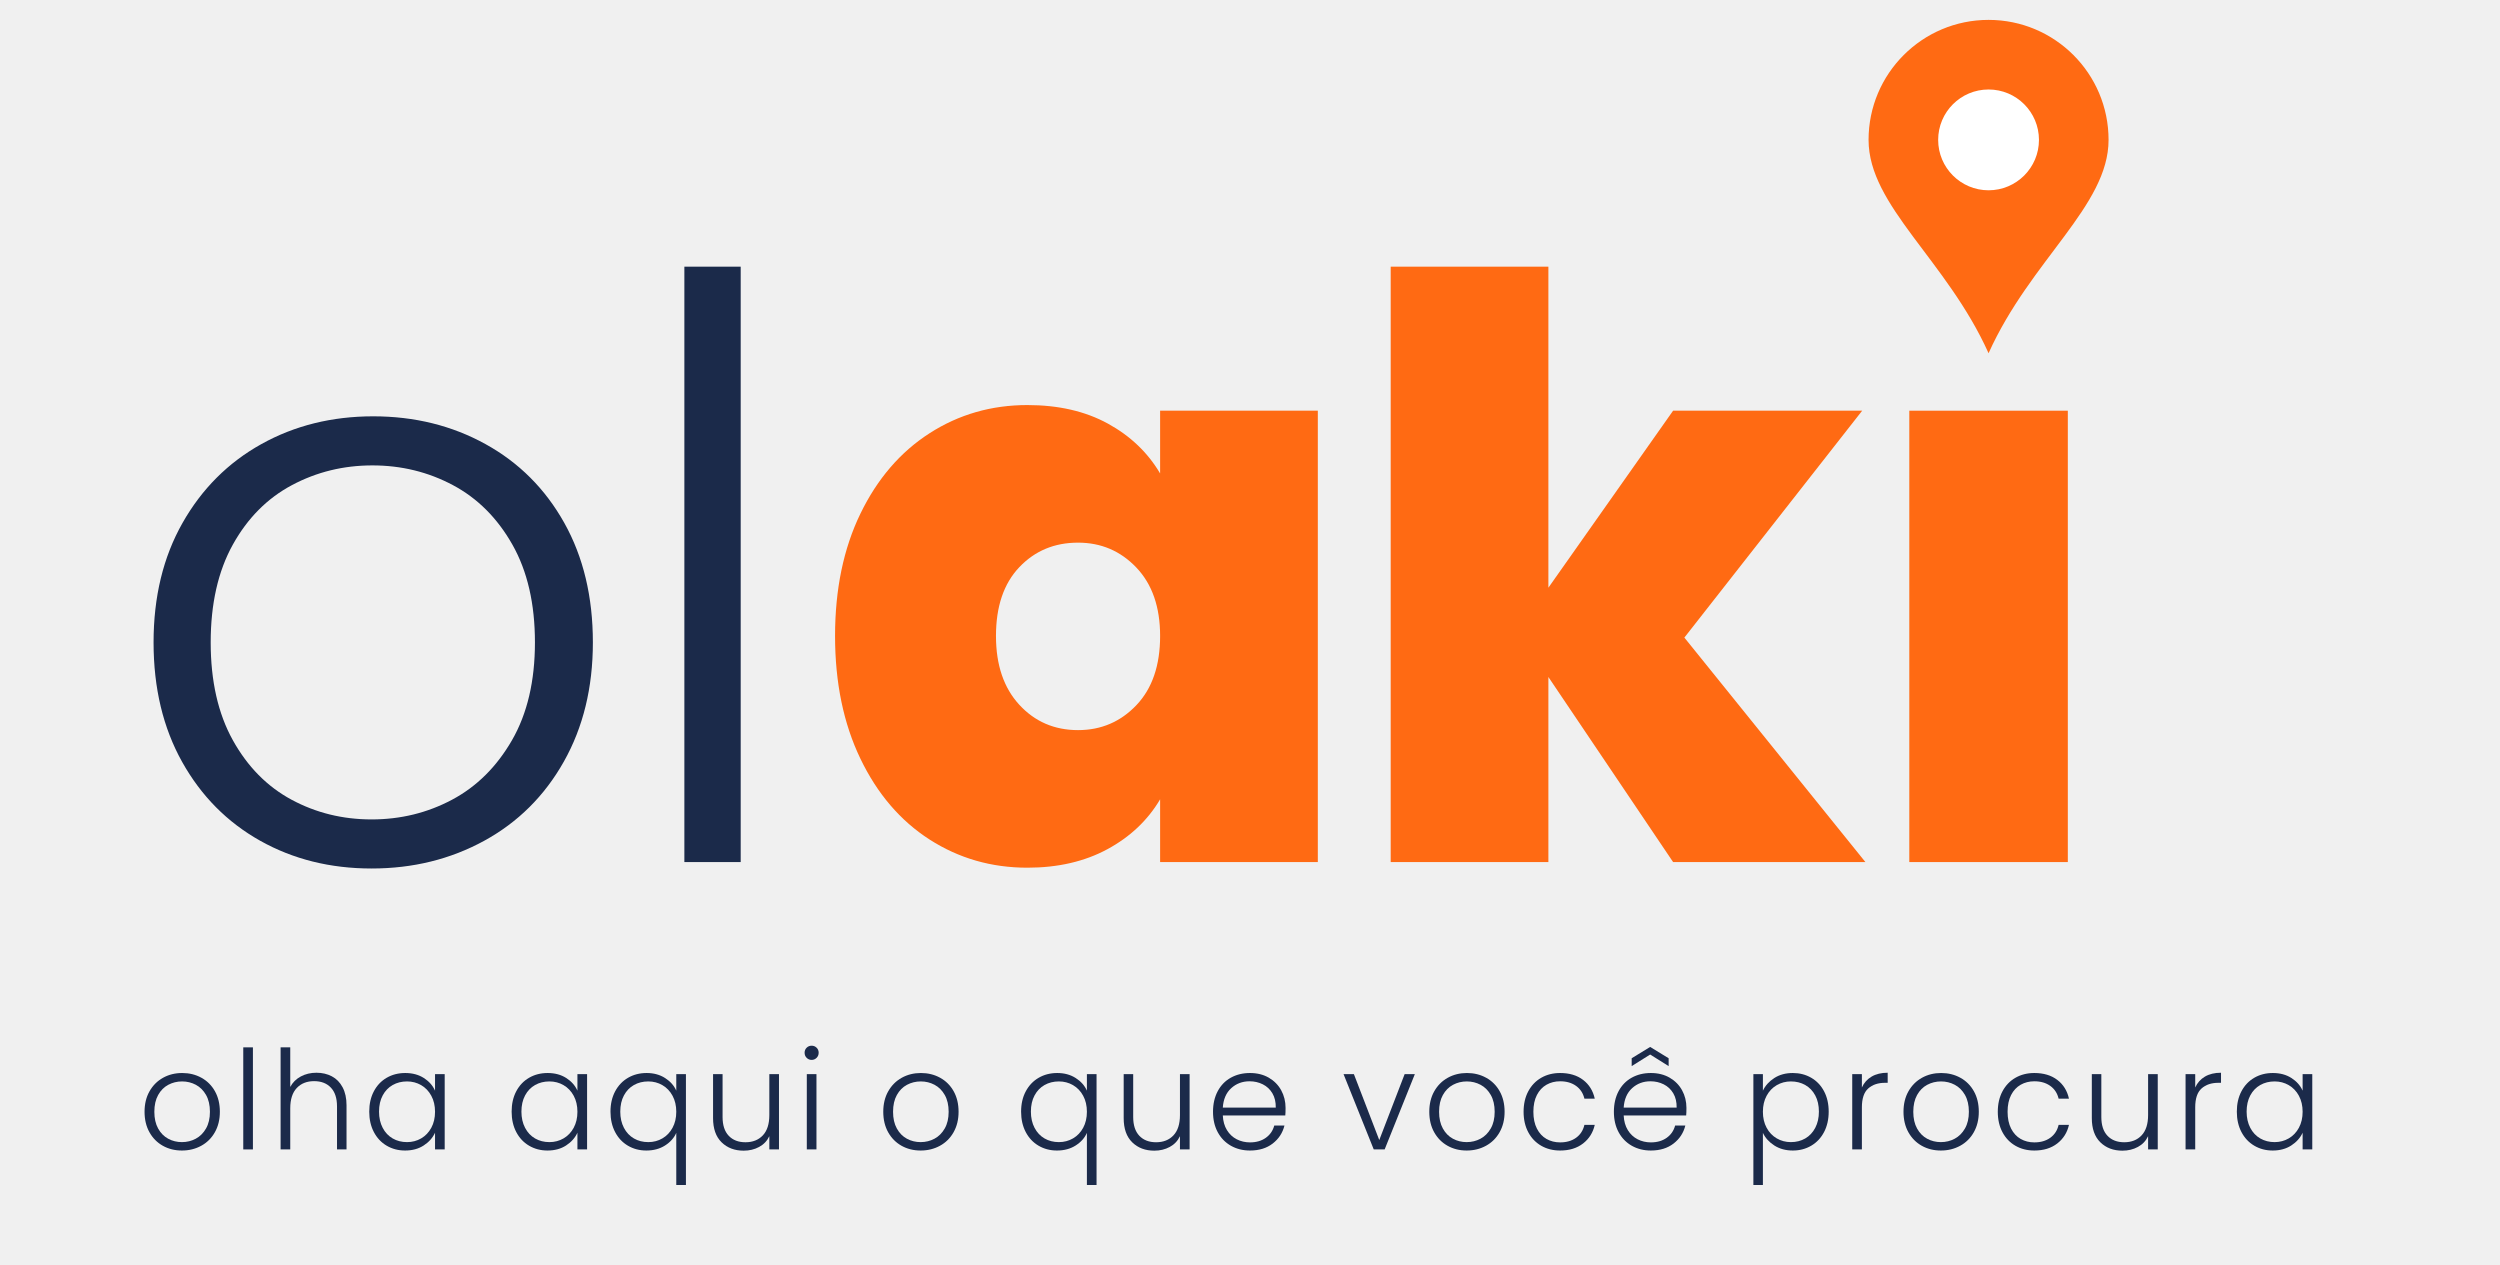
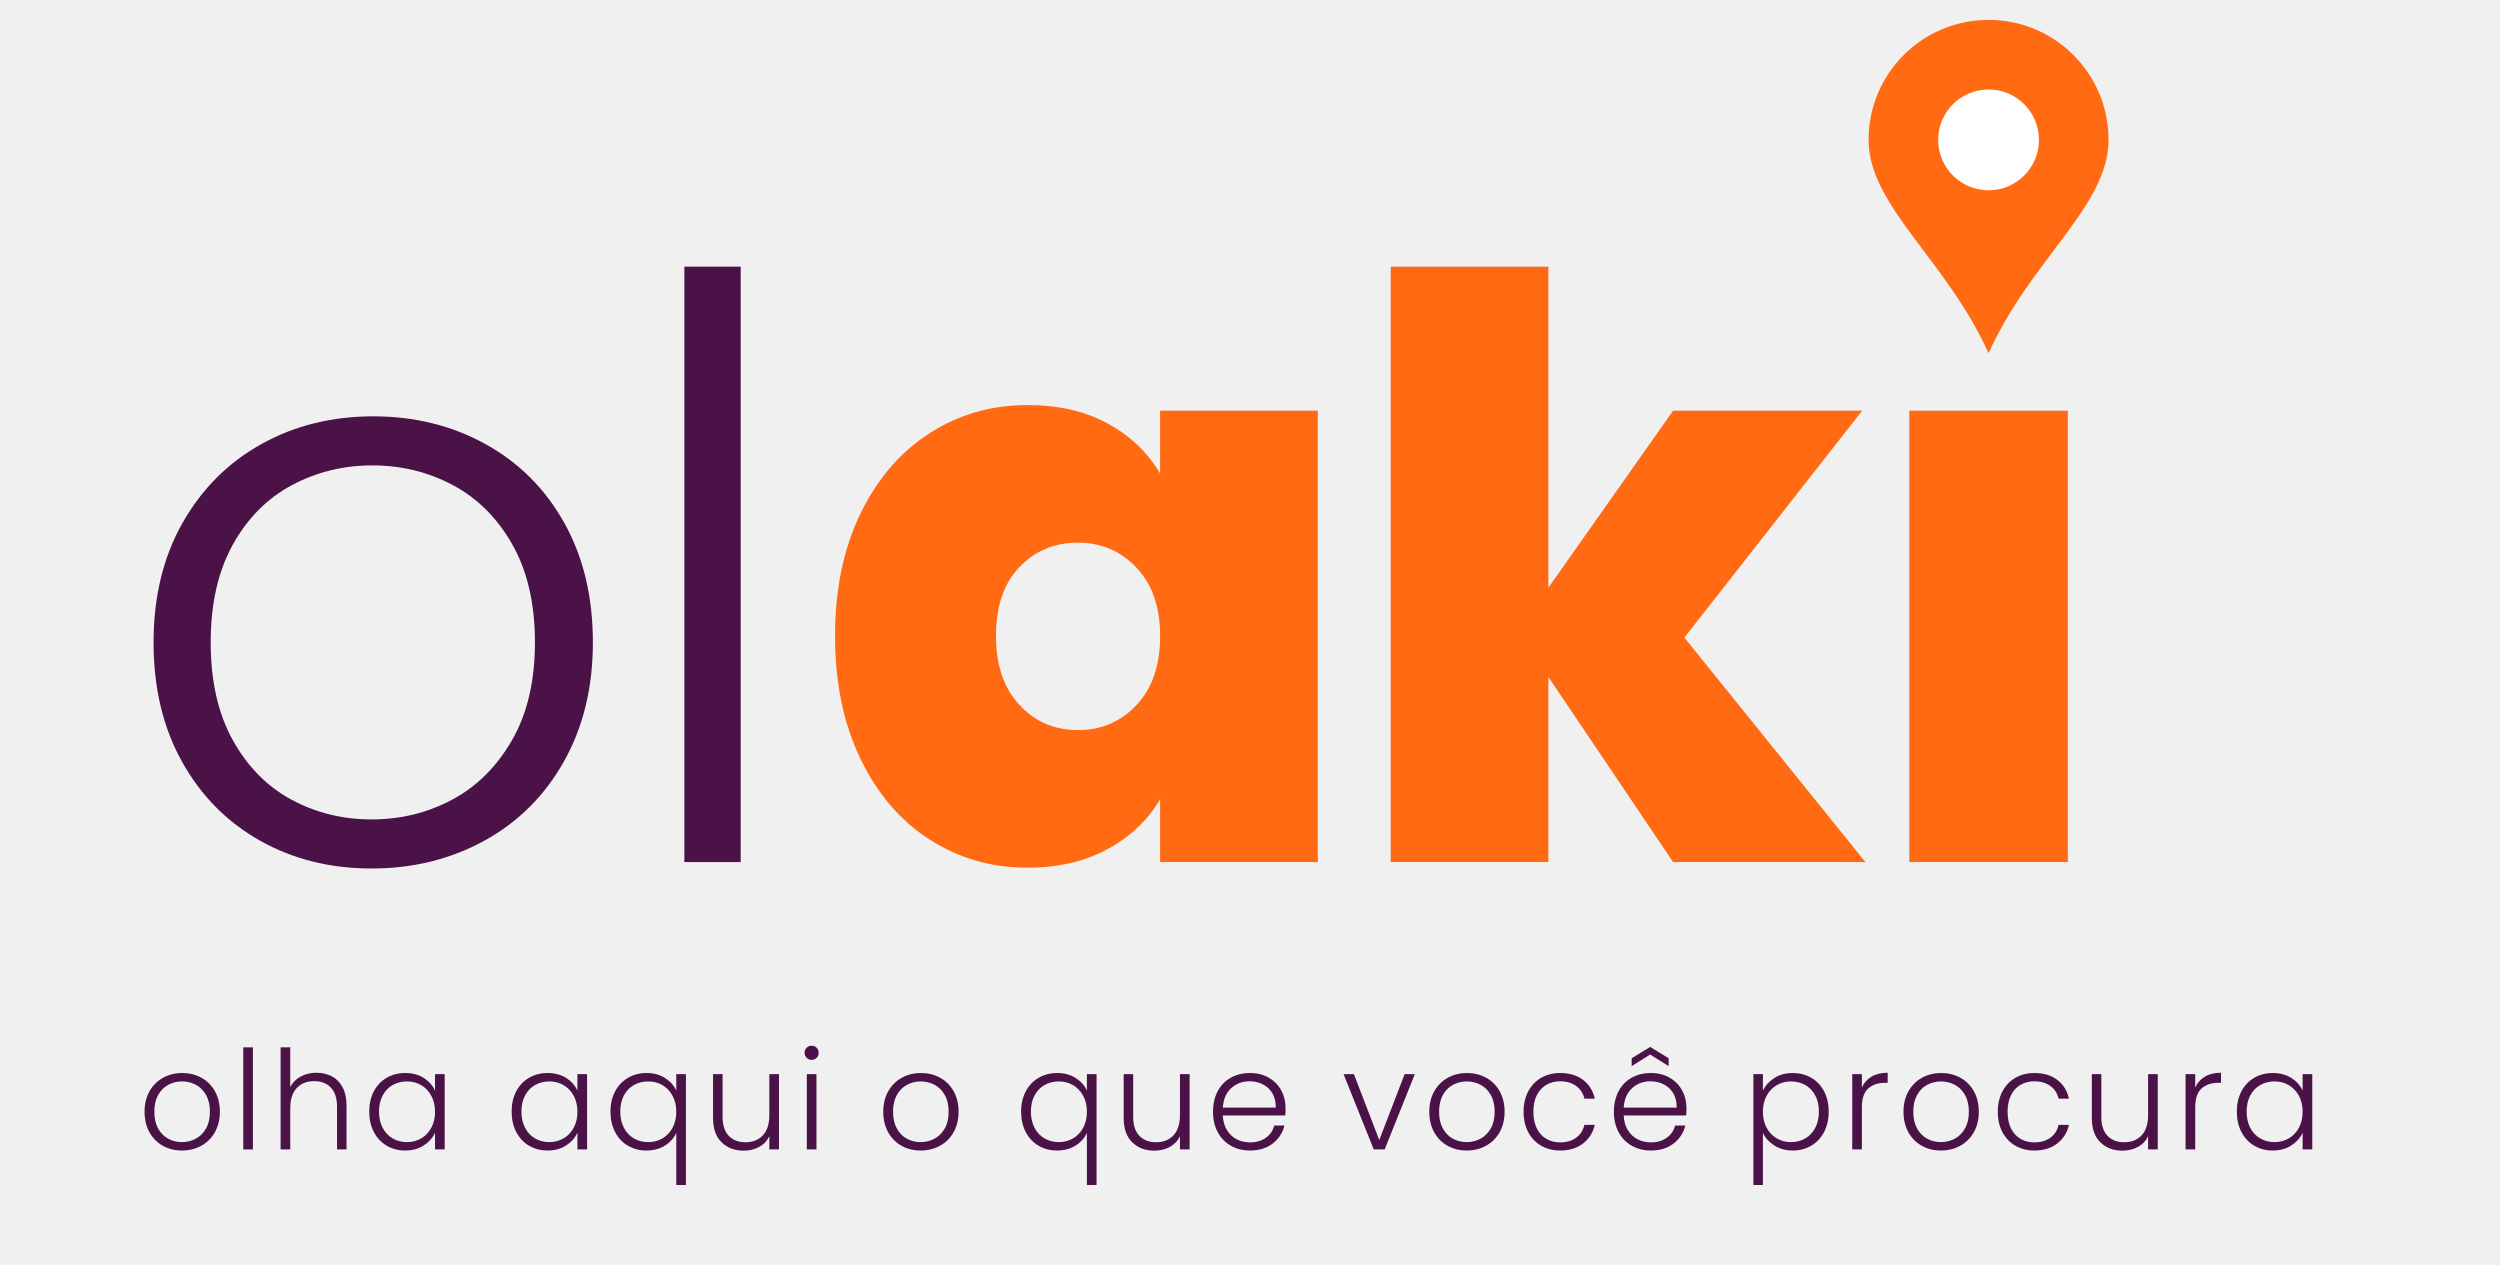
<svg xmlns="http://www.w3.org/2000/svg" viewBox="0 0 435 220" width="435" height="220">
-   <g fill="#1B2A4A">
+   <g fill="#4B1248">
    <path d="M26.72 111.78Q26.72 99.88 31.76 90.99Q36.8 82.1 45.48 77.27Q54.16 72.44 64.94 72.44Q75.72 72.44 84.47 77.27Q93.22 82.1 98.19 90.99Q103.16 99.88 103.16 111.78Q103.16 123.54 98.12 132.5Q93.08 141.46 84.26 146.29Q75.44 151.12 64.66 151.12Q53.88 151.12 45.27 146.29Q36.66 141.46 31.69 132.57Q26.72 123.68 26.72 111.78ZM93.08 111.78Q93.08 101.7 89.16 94.77Q85.24 87.84 78.8 84.41Q72.36 80.98 64.8 80.98Q57.24 80.98 50.8 84.41Q44.36 87.84 40.51 94.77Q36.66 101.7 36.66 111.78Q36.66 121.86 40.51 128.79Q44.36 135.72 50.73 139.15Q57.1 142.58 64.66 142.58Q72.22 142.58 78.66 139.15Q85.1 135.72 89.09 128.79Q93.08 121.86 93.08 111.78Z" />
    <path d="M128.88 46.4V150.0H119.08V46.4Z" />
  </g>
  <g fill="#FF6A13">
    <path d="M178.76 70.48Q186.88 70.48 192.76 73.7Q198.64 76.92 201.86 82.38V71.46H229.3V150.0H201.86V139.08Q198.64 144.54 192.69 147.76Q186.74 150.98 178.76 150.98Q169.38 150.98 161.75 146.08Q154.12 141.18 149.71 132.01Q145.3 122.84 145.3 110.66Q145.3 98.48 149.71 89.38Q154.12 80.28 161.75 75.38Q169.38 70.48 178.76 70.48ZM187.58 94.42Q181.42 94.42 177.36 98.69Q173.3 102.96 173.3 110.66Q173.3 118.22 177.36 122.63Q181.42 127.04 187.58 127.04Q193.6 127.04 197.73 122.7Q201.86 118.36 201.86 110.66Q201.86 103.1 197.73 98.76Q193.6 94.42 187.58 94.42Z" />
    <path d="M291.12 150.0 269.42 117.8V150.0H241.98V46.4H269.42V102.26L291.12 71.46H324.02L293.08 110.94L324.58 150.0Z" />
    <path d="M359.8 71.46V150.0H332.22V71.46Z" />
  </g>
  <path fill="#FF6A13" d="M346.01 61.46 C338.702 45.22 325.13 35.824 325.13 24.34 A20.88 20.88 0 1 1 366.89 24.34 C366.89 35.824 353.318 45.22 346.01 61.46Z" />
  <circle cx="346.01" cy="24.34" r="8.77" fill="#fff" />
-   <g fill="#1B2A4A">
+   <g fill="#4B1248">
    <path d="M25.152 193.448Q25.152 191.408 26.016 189.884Q26.88 188.36 28.368 187.532Q29.856 186.704 31.704 186.704Q33.552 186.704 35.052 187.532Q36.552 188.36 37.404 189.884Q38.256 191.408 38.256 193.448Q38.256 195.464 37.392 197.0Q36.528 198.536 35.016 199.364Q33.504 200.192 31.656 200.192Q29.808 200.192 28.332 199.364Q26.856 198.536 26.004 197.012Q25.152 195.488 25.152 193.448ZM36.528 193.448Q36.528 191.72 35.856 190.532Q35.184 189.344 34.08 188.756Q32.976 188.168 31.68 188.168Q30.384 188.168 29.28 188.756Q28.176 189.344 27.516 190.532Q26.856 191.72 26.856 193.448Q26.856 195.176 27.516 196.364Q28.176 197.552 29.268 198.14Q30.36 198.728 31.656 198.728Q32.952 198.728 34.056 198.14Q35.16 197.552 35.844 196.364Q36.528 195.176 36.528 193.448Z" />
    <path d="M44.008 182.24V200.0H42.328V182.24Z" />
    <path d="M60.296 192.32V200.0H58.64V192.512Q58.64 190.376 57.572 189.248Q56.504 188.12 54.656 188.12Q52.76 188.12 51.632 189.32Q50.504 190.52 50.504 192.848V200.0H48.824V182.24H50.504V189.128Q51.128 187.952 52.34 187.304Q53.552 186.656 55.064 186.656Q56.552 186.656 57.74 187.28Q58.928 187.904 59.612 189.188Q60.296 190.472 60.296 192.32Z" />
    <path d="M70.512 186.704Q72.384 186.704 73.74 187.568Q75.096 188.432 75.696 189.776V186.896H77.376V200.0H75.696V197.096Q75.072 198.44 73.716 199.316Q72.36 200.192 70.488 200.192Q68.712 200.192 67.284 199.352Q65.856 198.512 65.052 196.976Q64.248 195.44 64.248 193.424Q64.248 191.408 65.052 189.884Q65.856 188.36 67.284 187.532Q68.712 186.704 70.512 186.704ZM70.824 188.168Q69.432 188.168 68.328 188.792Q67.224 189.416 66.588 190.604Q65.952 191.792 65.952 193.424Q65.952 195.032 66.588 196.244Q67.224 197.456 68.328 198.092Q69.432 198.728 70.824 198.728Q72.168 198.728 73.284 198.08Q74.4 197.432 75.048 196.232Q75.696 195.032 75.696 193.448Q75.696 191.864 75.048 190.664Q74.4 189.464 73.284 188.816Q72.168 188.168 70.824 188.168Z" />
    <path d="" />
    <path d="M95.288 186.704Q97.16 186.704 98.516 187.568Q99.872 188.432 100.472 189.776V186.896H102.152V200.0H100.472V197.096Q99.848 198.44 98.492 199.316Q97.136 200.192 95.264 200.192Q93.488 200.192 92.06 199.352Q90.632 198.512 89.828 196.976Q89.024 195.44 89.024 193.424Q89.024 191.408 89.828 189.884Q90.632 188.36 92.06 187.532Q93.488 186.704 95.288 186.704ZM95.6 188.168Q94.208 188.168 93.104 188.792Q92 189.416 91.364 190.604Q90.728 191.792 90.728 193.424Q90.728 195.032 91.364 196.244Q92 197.456 93.104 198.092Q94.208 198.728 95.6 198.728Q96.944 198.728 98.06 198.08Q99.176 197.432 99.824 196.232Q100.472 195.032 100.472 193.448Q100.472 191.864 99.824 190.664Q99.176 189.464 98.06 188.816Q96.944 188.168 95.6 188.168Z" />
    <path d="M112.512 186.704Q114.36 186.704 115.728 187.58Q117.096 188.456 117.672 189.776V186.896H119.352V206.192H117.672V197.12Q117.096 198.44 115.716 199.316Q114.336 200.192 112.464 200.192Q110.688 200.192 109.26 199.352Q107.832 198.512 107.028 196.976Q106.224 195.44 106.224 193.424Q106.224 191.408 107.04 189.884Q107.856 188.36 109.284 187.532Q110.712 186.704 112.512 186.704ZM112.8 188.168Q111.408 188.168 110.304 188.792Q109.2 189.416 108.564 190.604Q107.928 191.792 107.928 193.424Q107.928 195.032 108.564 196.244Q109.2 197.456 110.304 198.092Q111.408 198.728 112.8 198.728Q114.144 198.728 115.26 198.08Q116.376 197.432 117.024 196.232Q117.672 195.032 117.672 193.448Q117.672 191.864 117.024 190.664Q116.376 189.464 115.26 188.816Q114.144 188.168 112.8 188.168Z" />
    <path d="M135.544 186.896V200.0H133.864V197.696Q133.288 198.92 132.088 199.568Q130.888 200.216 129.4 200.216Q127.048 200.216 125.56 198.764Q124.072 197.312 124.072 194.552V186.896H125.728V194.36Q125.728 196.496 126.796 197.624Q127.864 198.752 129.712 198.752Q131.608 198.752 132.736 197.552Q133.864 196.352 133.864 194.024V186.896Z" />
    <path d="M140 183.176Q140 182.648 140.36 182.3Q140.72 181.952 141.224 181.952Q141.728 181.952 142.088 182.3Q142.448 182.648 142.448 183.176Q142.448 183.704 142.088 184.064Q141.728 184.424 141.224 184.424Q140.72 184.424 140.36 184.064Q140 183.704 140 183.176ZM142.064 186.896V200.0H140.384V186.896Z" />
    <path d="" />
    <path d="M153.688 193.448Q153.688 191.408 154.552 189.884Q155.416 188.36 156.904 187.532Q158.392 186.704 160.24 186.704Q162.088 186.704 163.588 187.532Q165.088 188.36 165.94 189.884Q166.792 191.408 166.792 193.448Q166.792 195.464 165.928 197.0Q165.064 198.536 163.552 199.364Q162.04 200.192 160.192 200.192Q158.344 200.192 156.868 199.364Q155.392 198.536 154.54 197.012Q153.688 195.488 153.688 193.448ZM165.064 193.448Q165.064 191.72 164.392 190.532Q163.72 189.344 162.616 188.756Q161.512 188.168 160.216 188.168Q158.92 188.168 157.816 188.756Q156.712 189.344 156.052 190.532Q155.392 191.72 155.392 193.448Q155.392 195.176 156.052 196.364Q156.712 197.552 157.804 198.14Q158.896 198.728 160.192 198.728Q161.488 198.728 162.592 198.14Q163.696 197.552 164.38 196.364Q165.064 195.176 165.064 193.448Z" />
    <path d="" />
    <path d="M183.96 186.704Q185.808 186.704 187.176 187.58Q188.544 188.456 189.12 189.776V186.896H190.8V206.192H189.12V197.12Q188.544 198.44 187.164 199.316Q185.784 200.192 183.912 200.192Q182.136 200.192 180.708 199.352Q179.28 198.512 178.476 196.976Q177.672 195.44 177.672 193.424Q177.672 191.408 178.488 189.884Q179.304 188.36 180.732 187.532Q182.16 186.704 183.96 186.704ZM184.248 188.168Q182.856 188.168 181.752 188.792Q180.648 189.416 180.012 190.604Q179.376 191.792 179.376 193.424Q179.376 195.032 180.012 196.244Q180.648 197.456 181.752 198.092Q182.856 198.728 184.248 198.728Q185.592 198.728 186.708 198.08Q187.824 197.432 188.472 196.232Q189.12 195.032 189.12 193.448Q189.12 191.864 188.472 190.664Q187.824 189.464 186.708 188.816Q185.592 188.168 184.248 188.168Z" />
    <path d="M206.992 186.896V200.0H205.312V197.696Q204.736 198.92 203.536 199.568Q202.336 200.216 200.848 200.216Q198.496 200.216 197.008 198.764Q195.52 197.312 195.52 194.552V186.896H197.176V194.36Q197.176 196.496 198.244 197.624Q199.312 198.752 201.16 198.752Q203.056 198.752 204.184 197.552Q205.312 196.352 205.312 194.024V186.896Z" />
    <path d="M223.64 194.096H212.768Q212.84 195.584 213.488 196.64Q214.136 197.696 215.192 198.236Q216.248 198.776 217.496 198.776Q219.128 198.776 220.244 197.984Q221.36 197.192 221.72 195.848H223.496Q223.016 197.768 221.444 198.98Q219.872 200.192 217.496 200.192Q215.648 200.192 214.184 199.364Q212.72 198.536 211.892 197.012Q211.064 195.488 211.064 193.448Q211.064 191.408 211.88 189.872Q212.696 188.336 214.16 187.52Q215.624 186.704 217.496 186.704Q219.368 186.704 220.772 187.52Q222.176 188.336 222.932 189.716Q223.688 191.096 223.688 192.776Q223.688 193.64 223.64 194.096ZM217.424 188.144Q215.552 188.144 214.232 189.344Q212.912 190.544 212.768 192.728H221.984Q222.008 191.264 221.396 190.232Q220.784 189.2 219.728 188.672Q218.672 188.144 217.424 188.144Z" />
    <path d="" />
    <path d="M239.992 198.368 244.408 186.896H246.184L240.928 200.0H239.032L233.776 186.896H235.576Z" />
    <path d="M248.696 193.448Q248.696 191.408 249.56 189.884Q250.424 188.36 251.912 187.532Q253.4 186.704 255.248 186.704Q257.096 186.704 258.596 187.532Q260.096 188.36 260.948 189.884Q261.8 191.408 261.8 193.448Q261.8 195.464 260.936 197.0Q260.072 198.536 258.56 199.364Q257.048 200.192 255.2 200.192Q253.352 200.192 251.876 199.364Q250.4 198.536 249.548 197.012Q248.696 195.488 248.696 193.448ZM260.072 193.448Q260.072 191.72 259.4 190.532Q258.728 189.344 257.624 188.756Q256.52 188.168 255.224 188.168Q253.928 188.168 252.824 188.756Q251.72 189.344 251.06 190.532Q250.4 191.72 250.4 193.448Q250.4 195.176 251.06 196.364Q251.72 197.552 252.812 198.14Q253.904 198.728 255.2 198.728Q256.496 198.728 257.6 198.14Q258.704 197.552 259.388 196.364Q260.072 195.176 260.072 193.448Z" />
    <path d="M271.464 186.704Q273.888 186.704 275.46 187.904Q277.032 189.104 277.488 191.168H275.688Q275.352 189.752 274.236 188.948Q273.12 188.144 271.464 188.144Q270.144 188.144 269.088 188.744Q268.032 189.344 267.42 190.532Q266.808 191.72 266.808 193.448Q266.808 195.176 267.42 196.376Q268.032 197.576 269.088 198.176Q270.144 198.776 271.464 198.776Q273.12 198.776 274.236 197.972Q275.352 197.168 275.688 195.728H277.488Q277.032 197.744 275.448 198.968Q273.864 200.192 271.464 200.192Q269.616 200.192 268.176 199.364Q266.736 198.536 265.92 197.012Q265.104 195.488 265.104 193.448Q265.104 191.408 265.92 189.884Q266.736 188.36 268.176 187.532Q269.616 186.704 271.464 186.704Z" />
    <path d="M293.392 194.096H282.52Q282.592 195.584 283.24 196.64Q283.888 197.696 284.944 198.236Q286.0 198.776 287.248 198.776Q288.88 198.776 289.996 197.984Q291.112 197.192 291.472 195.848H293.248Q292.768 197.768 291.196 198.98Q289.624 200.192 287.248 200.192Q285.4 200.192 283.936 199.364Q282.472 198.536 281.644 197.012Q280.816 195.488 280.816 193.448Q280.816 191.408 281.632 189.872Q282.448 188.336 283.912 187.52Q285.376 186.704 287.248 186.704Q289.12 186.704 290.524 187.52Q291.928 188.336 292.684 189.716Q293.44 191.096 293.44 192.776Q293.44 193.64 293.392 194.096ZM287.176 188.144Q285.304 188.144 283.984 189.344Q282.664 190.544 282.52 192.728H291.736Q291.76 191.264 291.148 190.232Q290.536 189.2 289.48 188.672Q288.424 188.144 287.176 188.144ZM287.128 183.488 283.912 185.504V184.136L287.128 182.168L290.344 184.136V185.504Z" />
    <path d="" />
    <path d="M311.952 186.704Q313.728 186.704 315.156 187.532Q316.584 188.36 317.388 189.884Q318.192 191.408 318.192 193.424Q318.192 195.44 317.388 196.976Q316.584 198.512 315.156 199.352Q313.728 200.192 311.952 200.192Q310.104 200.192 308.736 199.316Q307.368 198.44 306.744 197.12V206.192H305.088V186.896H306.744V189.776Q307.368 188.456 308.724 187.58Q310.08 186.704 311.952 186.704ZM311.616 188.168Q310.272 188.168 309.156 188.816Q308.04 189.464 307.392 190.664Q306.744 191.864 306.744 193.448Q306.744 195.032 307.392 196.232Q308.04 197.432 309.156 198.08Q310.272 198.728 311.616 198.728Q313.008 198.728 314.112 198.092Q315.216 197.456 315.852 196.244Q316.488 195.032 316.488 193.424Q316.488 191.792 315.852 190.604Q315.216 189.416 314.112 188.792Q313.008 188.168 311.616 188.168Z" />
    <path d="M328.456 186.656V188.408H328.0Q326.176 188.408 325.072 189.392Q323.968 190.376 323.968 192.68V200.0H322.288V186.896H323.968V189.224Q324.52 188.0 325.66 187.328Q326.8 186.656 328.456 186.656Z" />
    <path d="M331.208 193.448Q331.208 191.408 332.072 189.884Q332.936 188.36 334.424 187.532Q335.912 186.704 337.76 186.704Q339.608 186.704 341.108 187.532Q342.608 188.36 343.46 189.884Q344.312 191.408 344.312 193.448Q344.312 195.464 343.448 197.0Q342.584 198.536 341.072 199.364Q339.56 200.192 337.712 200.192Q335.864 200.192 334.388 199.364Q332.912 198.536 332.06 197.012Q331.208 195.488 331.208 193.448ZM342.584 193.448Q342.584 191.72 341.912 190.532Q341.24 189.344 340.136 188.756Q339.032 188.168 337.736 188.168Q336.44 188.168 335.336 188.756Q334.232 189.344 333.572 190.532Q332.912 191.72 332.912 193.448Q332.912 195.176 333.572 196.364Q334.232 197.552 335.324 198.14Q336.416 198.728 337.712 198.728Q339.008 198.728 340.112 198.14Q341.216 197.552 341.9 196.364Q342.584 195.176 342.584 193.448Z" />
    <path d="M353.976 186.704Q356.4 186.704 357.972 187.904Q359.544 189.104 360.0 191.168H358.2Q357.864 189.752 356.748 188.948Q355.632 188.144 353.976 188.144Q352.656 188.144 351.6 188.744Q350.544 189.344 349.932 190.532Q349.32 191.72 349.32 193.448Q349.32 195.176 349.932 196.376Q350.544 197.576 351.6 198.176Q352.656 198.776 353.976 198.776Q355.632 198.776 356.748 197.972Q357.864 197.168 358.2 195.728H360.0Q359.544 197.744 357.96 198.968Q356.376 200.192 353.976 200.192Q352.128 200.192 350.688 199.364Q349.248 198.536 348.432 197.012Q347.616 195.488 347.616 193.448Q347.616 191.408 348.432 189.884Q349.248 188.36 350.688 187.532Q352.128 186.704 353.976 186.704Z" />
    <path d="M375.448 186.896V200.0H373.768V197.696Q373.192 198.92 371.992 199.568Q370.792 200.216 369.304 200.216Q366.952 200.216 365.464 198.764Q363.976 197.312 363.976 194.552V186.896H365.632V194.36Q365.632 196.496 366.7 197.624Q367.768 198.752 369.616 198.752Q371.512 198.752 372.64 197.552Q373.768 196.352 373.768 194.024V186.896Z" />
    <path d="M386.456 186.656V188.408H386.0Q384.176 188.408 383.072 189.392Q381.968 190.376 381.968 192.68V200.0H380.288V186.896H381.968V189.224Q382.52 188.0 383.66 187.328Q384.8 186.656 386.456 186.656Z" />
    <path d="M395.472 186.704Q397.344 186.704 398.7 187.568Q400.056 188.432 400.656 189.776V186.896H402.336V200.0H400.656V197.096Q400.032 198.44 398.676 199.316Q397.32 200.192 395.448 200.192Q393.672 200.192 392.244 199.352Q390.816 198.512 390.012 196.976Q389.208 195.44 389.208 193.424Q389.208 191.408 390.012 189.884Q390.816 188.36 392.244 187.532Q393.672 186.704 395.472 186.704ZM395.784 188.168Q394.392 188.168 393.288 188.792Q392.184 189.416 391.548 190.604Q390.912 191.792 390.912 193.424Q390.912 195.032 391.548 196.244Q392.184 197.456 393.288 198.092Q394.392 198.728 395.784 198.728Q397.128 198.728 398.244 198.08Q399.36 197.432 400.008 196.232Q400.656 195.032 400.656 193.448Q400.656 191.864 400.008 190.664Q399.36 189.464 398.244 188.816Q397.128 188.168 395.784 188.168Z" />
  </g>
</svg>
